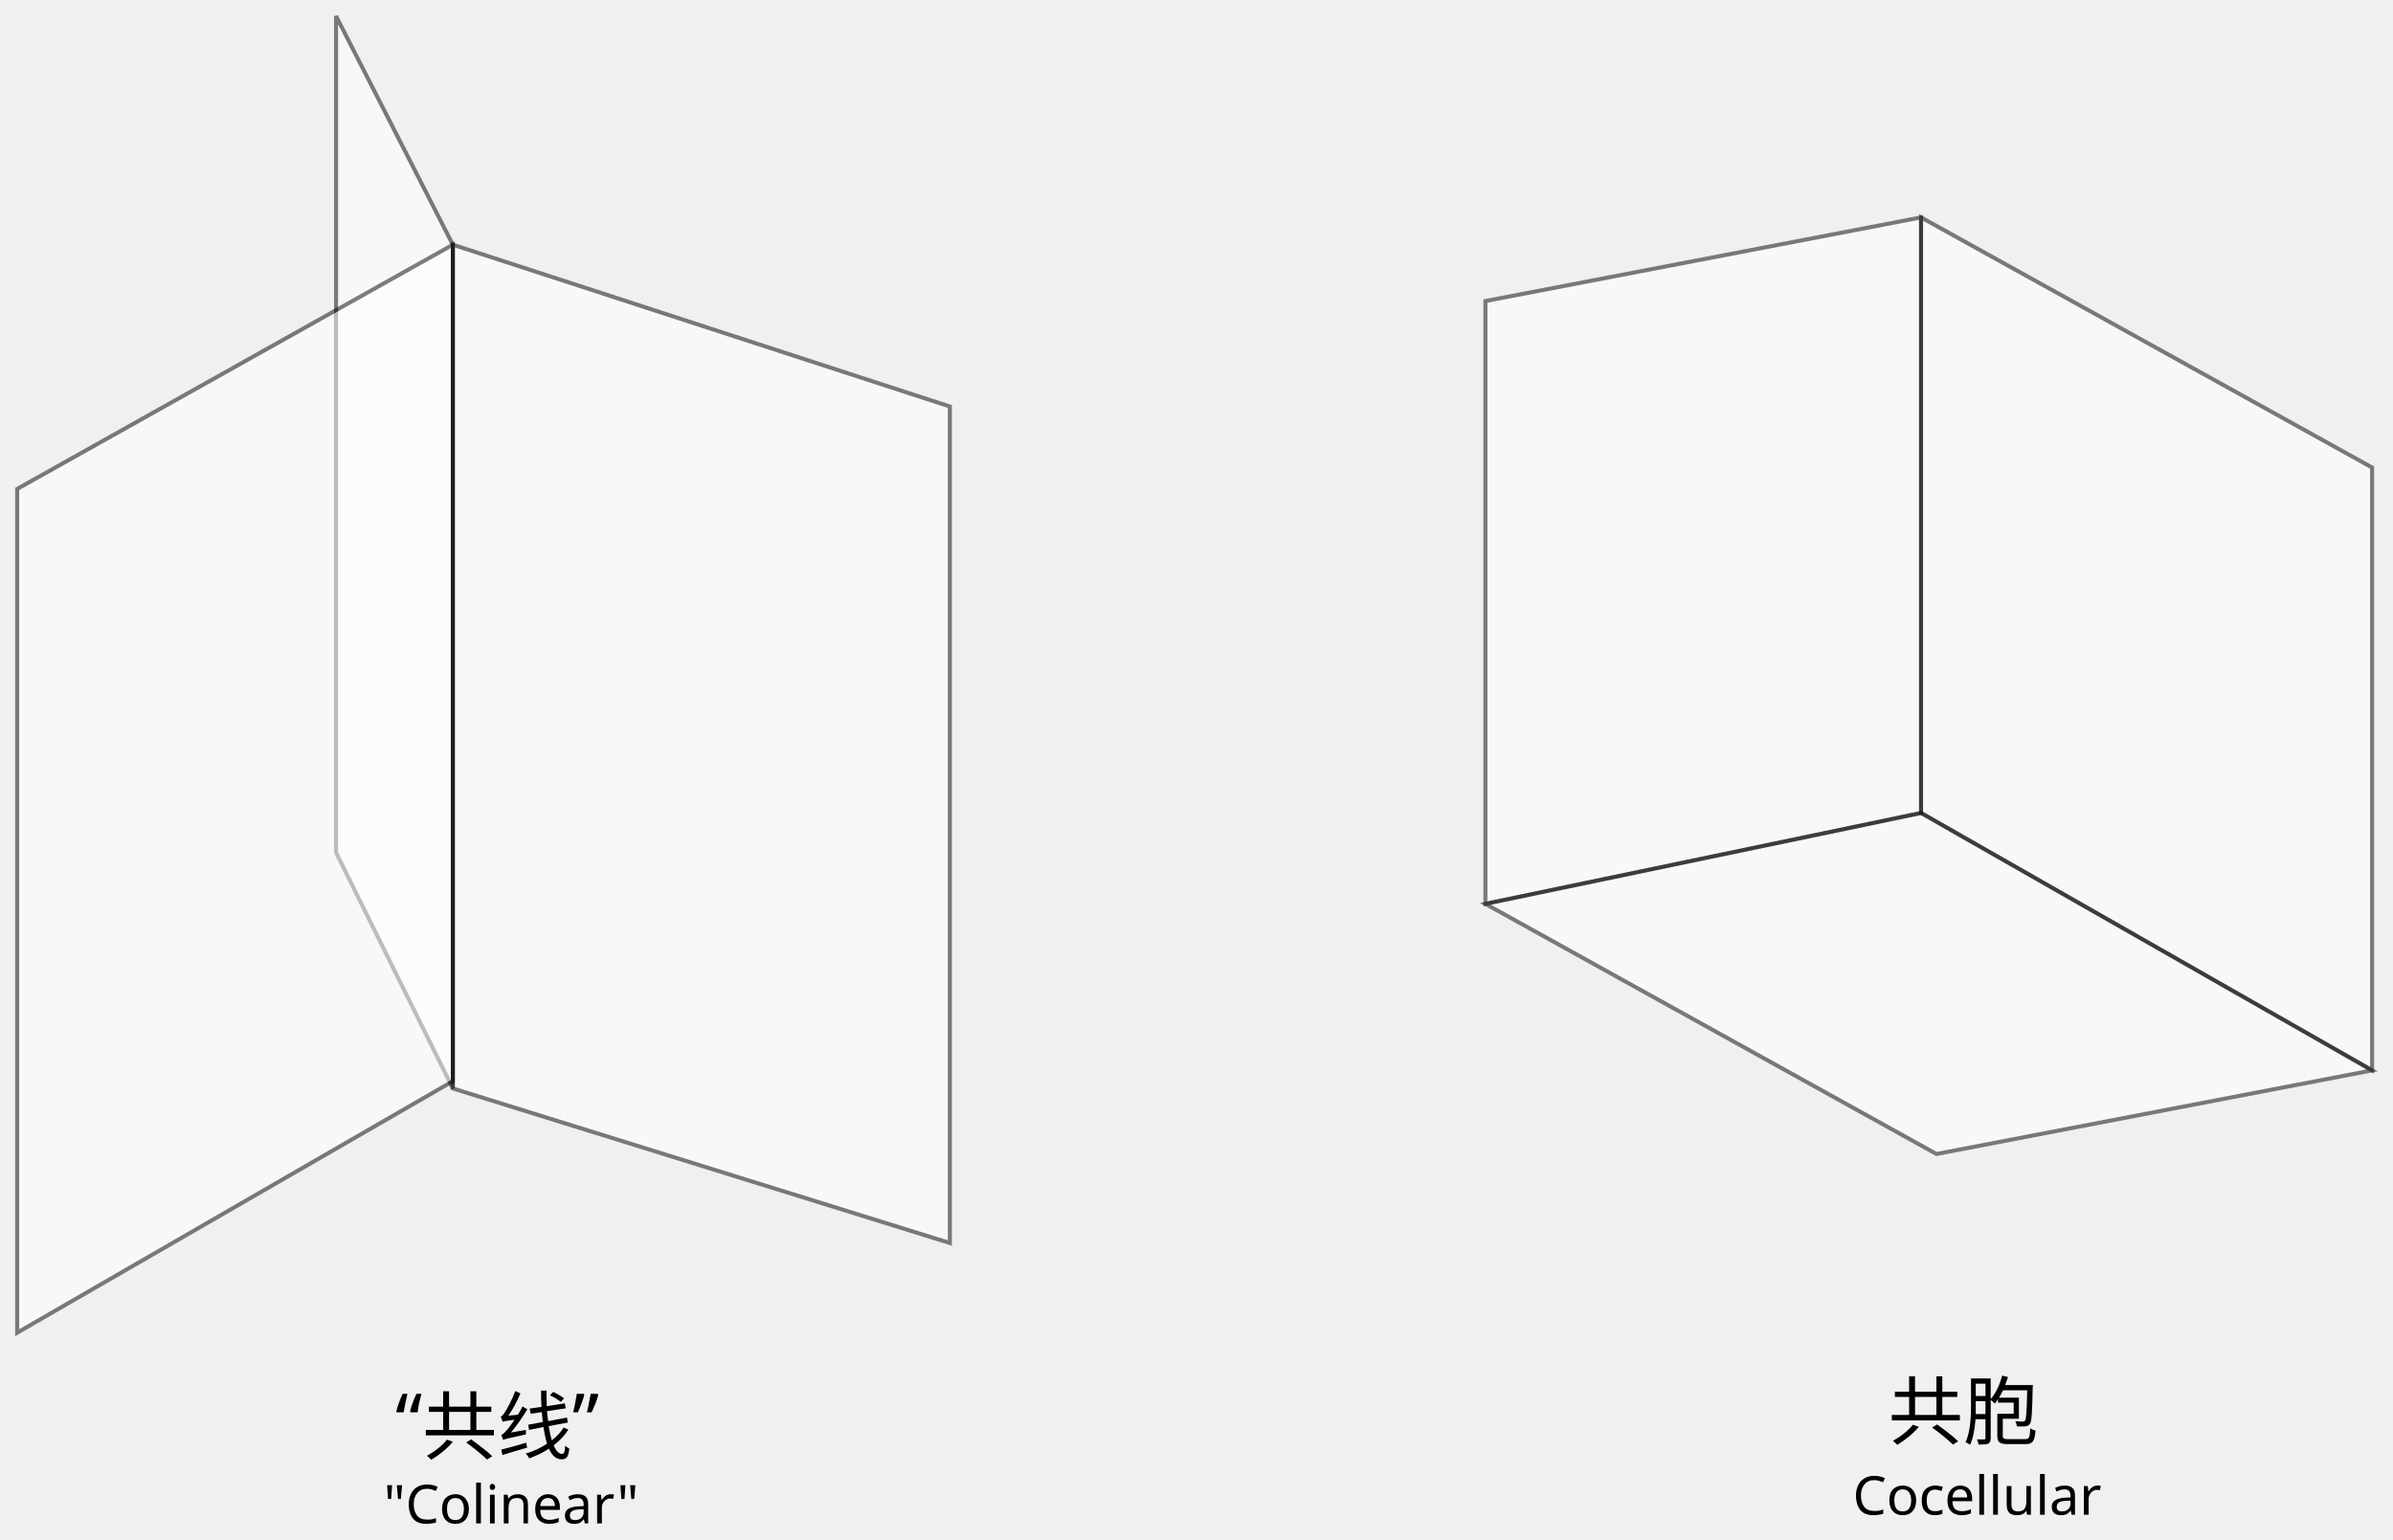
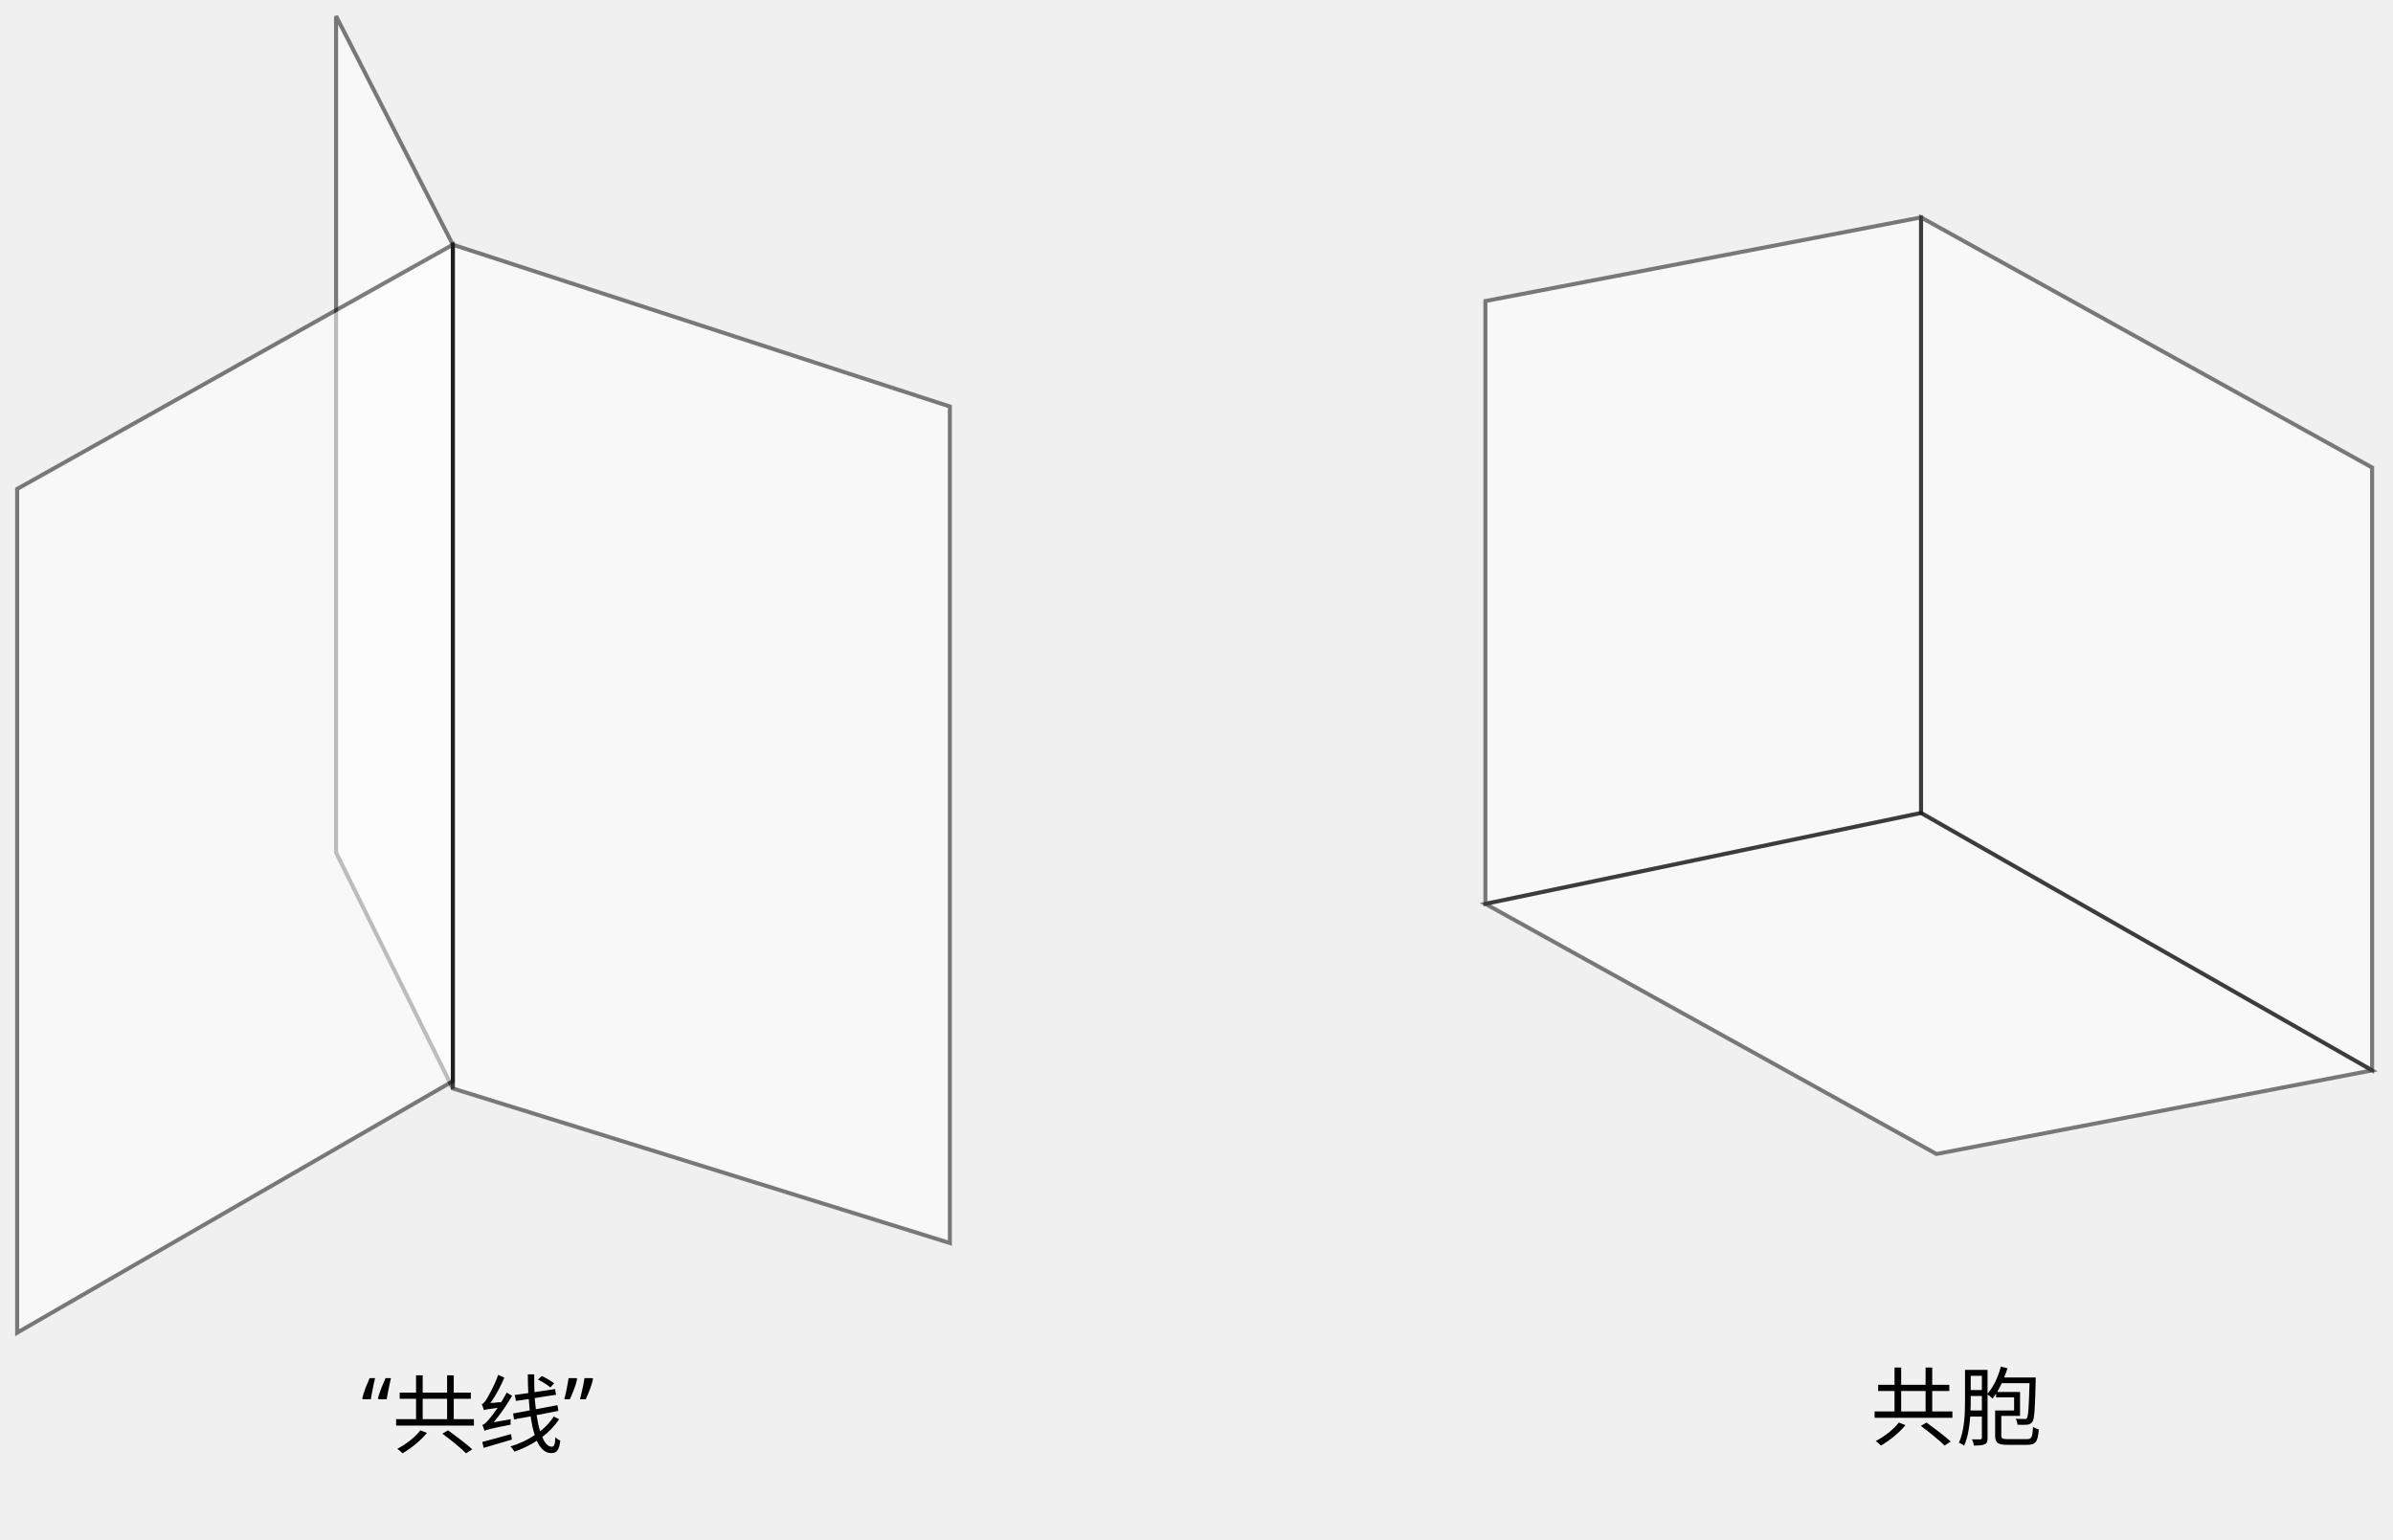
<svg xmlns="http://www.w3.org/2000/svg" width="157.664mm" height="101.433mm" viewBox="0 0 157.664 101.433" version="1.1" id="svg839">
  <defs id="defs836" />
  <g id="layer1" transform="translate(-38.85786,-29.23127)">
    <path style="opacity:0.5;fill:#ffffff;stroke:#000000;stroke-width:0.265px;stroke-linecap:butt;stroke-linejoin:miter;stroke-opacity:1" d="M 68.694,45.355 V 100.951 L 61,85.409 V 30.291 Z" id="path1192" />
    <path style="opacity:0.5;fill:#ffffff;stroke:#000000;stroke-width:0.265px;stroke-linecap:butt;stroke-linejoin:miter;stroke-opacity:1" d="m 68.694,45.355 v 55.596 l 32.746,10.184 V 56.017 Z" id="path1015" />
    <path style="opacity:0.5;fill:#ffffff;stroke:#000000;stroke-width:0.265px;stroke-linecap:butt;stroke-linejoin:miter;stroke-opacity:1" d="m 136.725,49.067 v 39.721 l 28.703,-5.989 V 43.557 Z" id="path1549" />
    <path style="opacity:0.5;fill:#ffffff;stroke:#000000;stroke-width:0.265px;stroke-linecap:butt;stroke-linejoin:miter;stroke-opacity:1" d="M 195.145,60.037 V 99.759 L 165.428,82.799 V 43.557 Z" id="path1650" />
    <path style="opacity:0.5;fill:#ffffff;stroke:#000000;stroke-width:0.265px;stroke-linecap:butt;stroke-linejoin:miter;stroke-opacity:1" d="m 166.442,105.269 28.703,-5.51 -29.717,-16.959 -28.703,5.989 z" id="path1751" />
-     <text xml:space="preserve" style="font-size:3.528px;line-height:1.25;font-family:sans-serif;letter-spacing:0px;word-spacing:0px;stroke-width:0.265" x="74.829" y="124.601" id="text2876">
-       <tspan id="tspan2874" style="font-size:4.939px;text-align:center;text-anchor:middle;stroke-width:0.265" x="74.829" y="124.601">“共线”</tspan>
-       <tspan style="text-align:center;text-anchor:middle;stroke-width:0.265" x="74.829" y="129.611" id="tspan3864">"Colinear"</tspan>
+     <text xml:space="preserve" style="font-size:4.939px;line-height:1.25;font-family:sans-serif;letter-spacing:0px;word-spacing:0px;stroke-width:0.265" x="74.829" y="124.072" id="text2876">
+       <tspan id="tspan2874" style="font-size:5.644px;text-align:center;text-anchor:middle;stroke-width:0.265" x="74.829" y="124.072">“共线”</tspan>
+       <tspan style="font-size:4.939px;text-align:center;text-anchor:middle;stroke-width:0.265" x="74.829" y="130.626" id="tspan3864" />
    </text>
-     <text xml:space="preserve" style="font-size:3.528px;line-height:1.25;font-family:sans-serif;letter-spacing:0px;word-spacing:0px;stroke-width:0.265" x="171.413" y="124.027" id="text4176">
-       <tspan style="font-size:4.939px;text-align:center;text-anchor:middle;stroke-width:0.265" x="171.413" y="124.027" id="tspan4178">共胞</tspan>
-       <tspan style="text-align:center;text-anchor:middle;stroke-width:0.265" x="171.413" y="129.037" id="tspan4182">Cocellular</tspan>
+     <text xml:space="preserve" style="font-size:5.644px;line-height:1.25;font-family:sans-serif;letter-spacing:0px;word-spacing:0px;stroke-width:0.265" x="171.413" y="124.027" id="text4176">
+       <tspan style="font-size:5.644px;text-align:center;text-anchor:middle;stroke-width:0.265" x="171.413" y="124.027" id="tspan4182">共胞</tspan>
    </text>
    <path style="opacity:0.5;fill:#ffffff;stroke:#000000;stroke-width:0.265px;stroke-linecap:butt;stroke-linejoin:miter;stroke-opacity:1" d="m 39.99,61.448 v 55.596 l 28.703,-16.572 V 45.355 Z" id="path933" />
  </g>
</svg>
